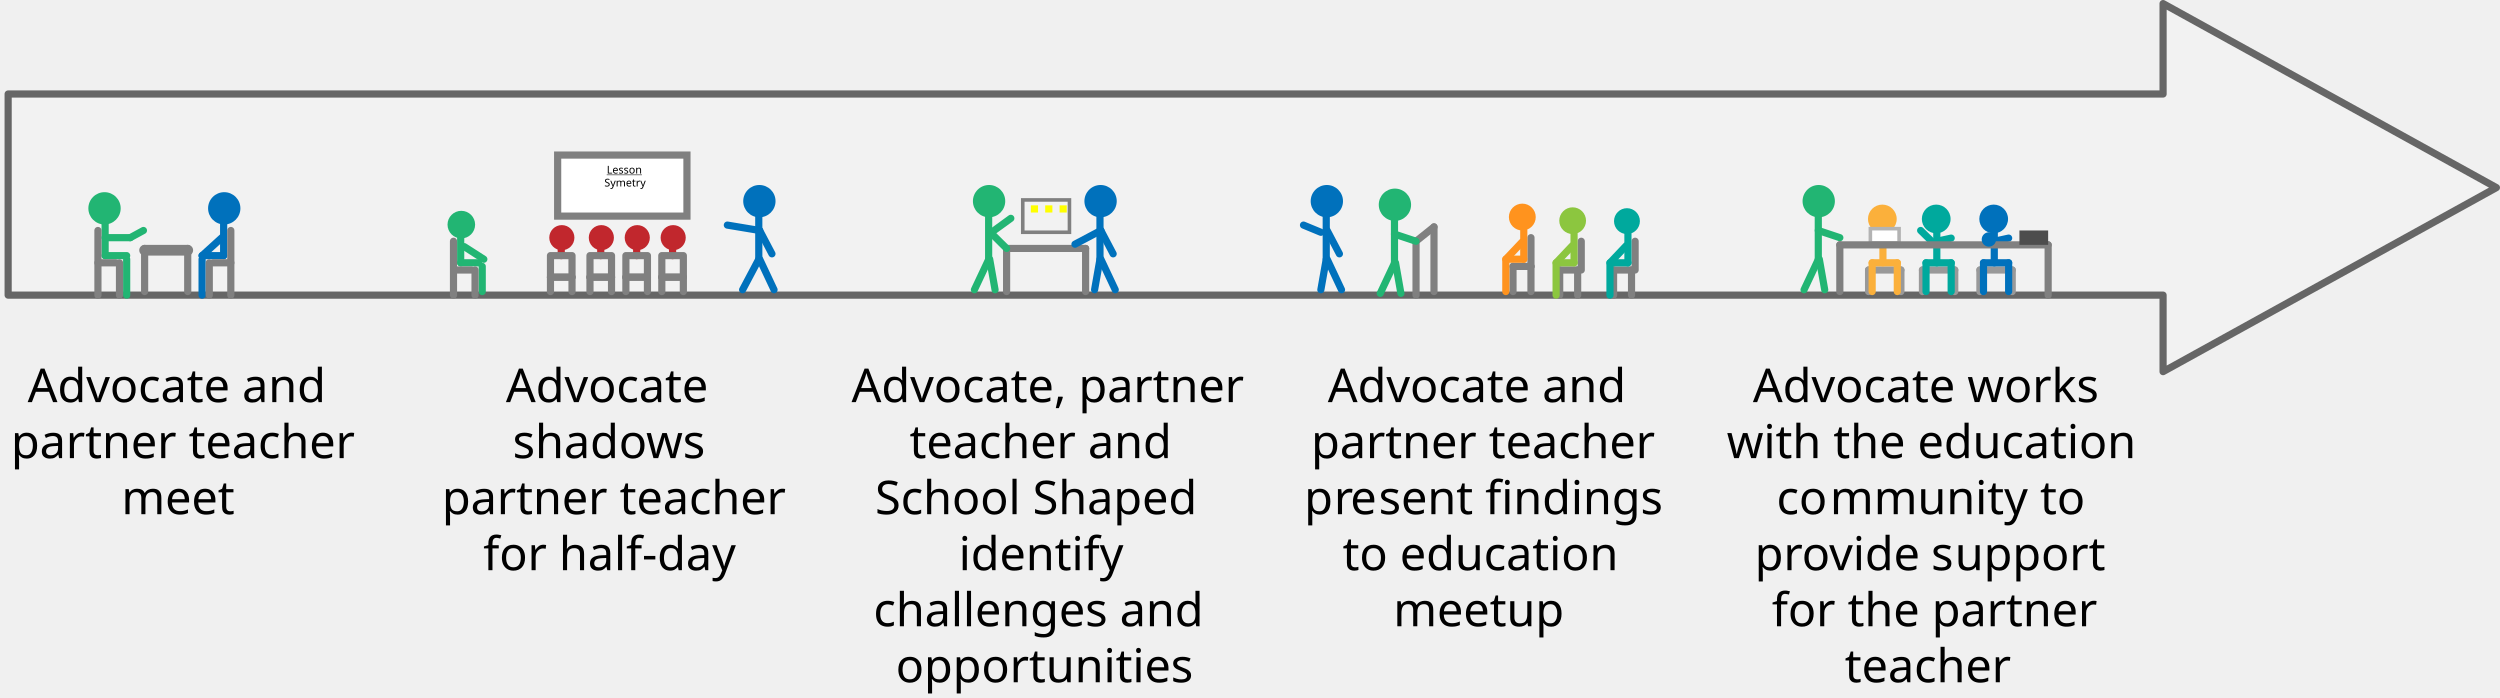
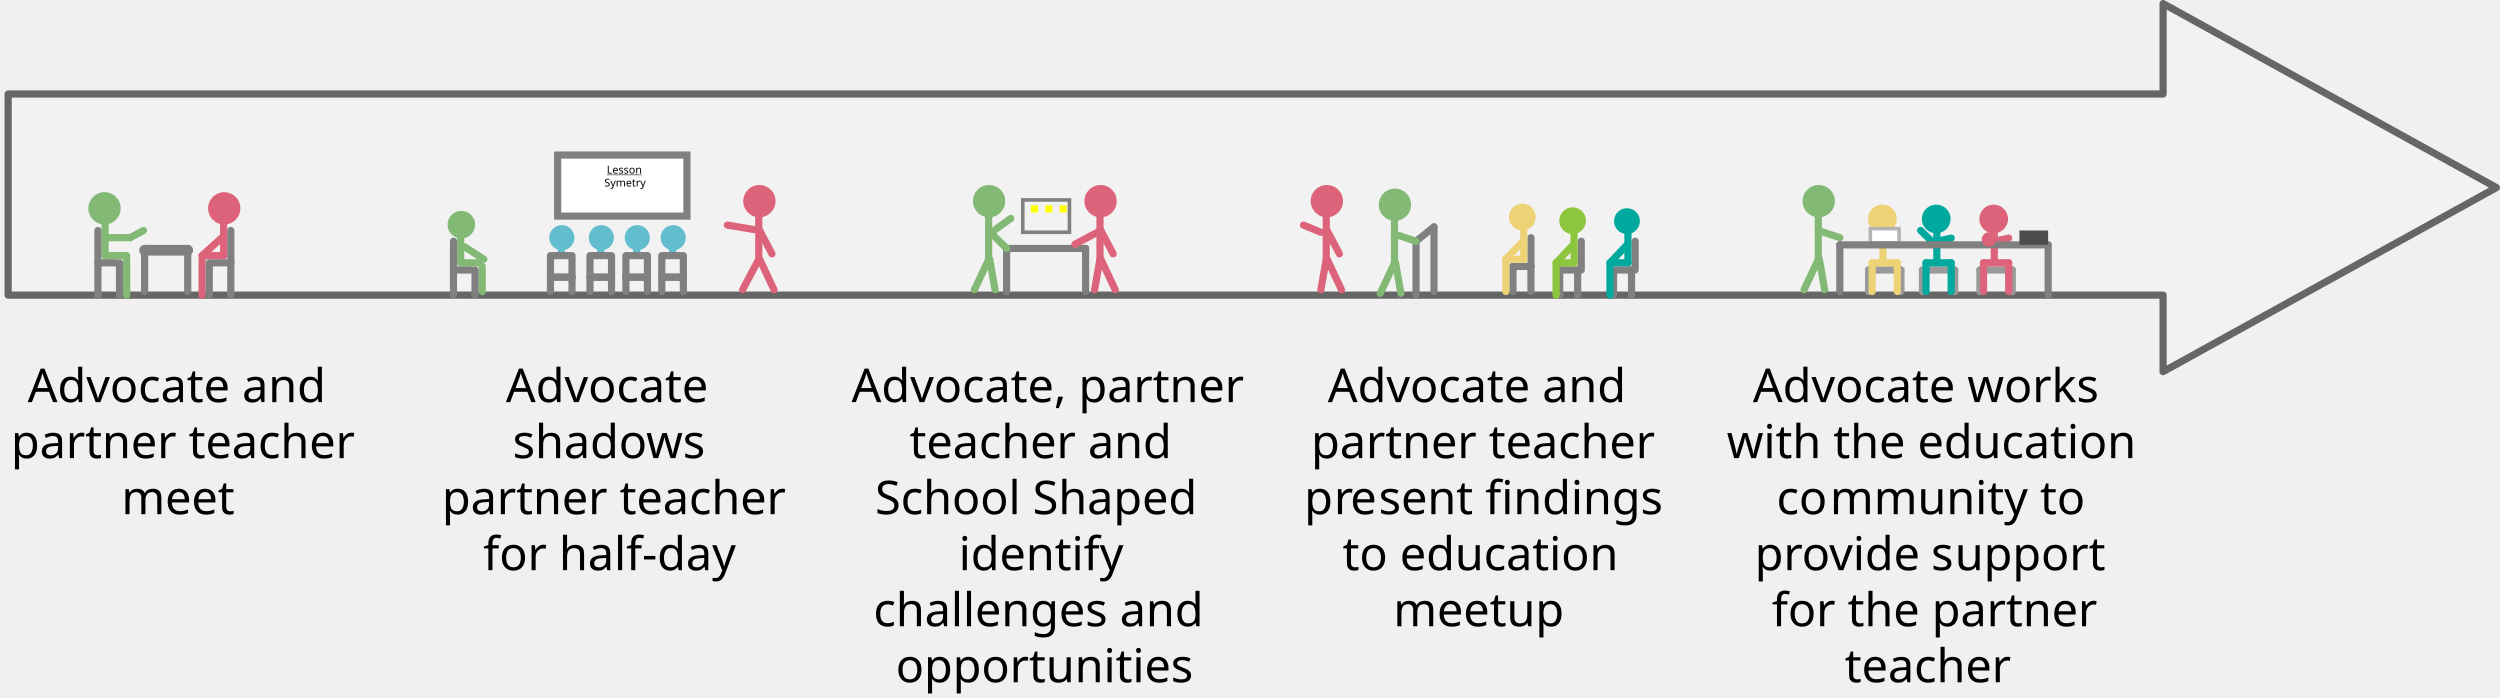
<svg xmlns="http://www.w3.org/2000/svg" version="1.1" x="0px" y="0px" width="696.078px" height="194.174px" viewBox="0 0 696.078 194.174" enable-background="new 0 0 696.078 194.174" xml:space="preserve">
  <g id="Steps">
    <rect y="102.475" fill="none" width="99.206" height="45.238" />
    <text transform="matrix(1 0 0 1 7.6982 111.9644)">
      <tspan x="0" y="0" font-family="'Raleway-Regular'" font-size="13">Advocate and </tspan>
      <tspan x="-4.641" y="15.6" font-family="'Raleway-Regular'" font-size="13">partner teacher </tspan>
      <tspan x="26.123" y="31.201" font-family="'Raleway-Regular'" font-size="13">meet</tspan>
    </text>
    <rect x="120" y="102.475" fill="none" width="99.206" height="64.843" />
    <text transform="matrix(1 0 0 1 140.8604 111.9644)">
      <tspan x="0" y="0" font-family="'Raleway-Regular'" font-size="13">Advocate </tspan>
      <tspan x="1.885" y="15.6" font-family="'Raleway-Regular'" font-size="13">shadows </tspan>
      <tspan x="-17.803" y="31.201" font-family="'Raleway-Regular'" font-size="13">partner teacher </tspan>
      <tspan x="-6.305" y="46.8" font-family="'Raleway-Regular'" font-size="13">for half-day</tspan>
    </text>
    <rect x="233.268" y="102.475" fill="none" width="112" height="91.699" />
    <text transform="matrix(1 0 0 1 233.7197 111.9644)">
      <tspan x="0" y="0" font-family="'Raleway-Regular'" font-size="13"> Advocate, partner </tspan>
      <tspan x="19.526" y="15.6" font-family="'Raleway-Regular'" font-size="13">teacher and </tspan>
      <tspan x="9.938" y="31.201" font-family="'Raleway-Regular'" font-size="13">School Shaped </tspan>
      <tspan x="33.221" y="46.8" font-family="'Raleway-Regular'" font-size="13">identify </tspan>
      <tspan x="9.477" y="62.4" font-family="'Raleway-Regular'" font-size="13">challenges and </tspan>
      <tspan x="15.691" y="78" font-family="'Raleway-Regular'" font-size="13">opportunities</tspan>
    </text>
    <rect x="362" y="102.475" fill="none" width="99.205" height="73.699" />
    <text transform="matrix(1 0 0 1 369.6978 111.9644)">
      <tspan x="0" y="0" font-family="'Raleway-Regular'" font-size="13">Advocate and </tspan>
      <tspan x="-4.641" y="15.6" font-family="'Raleway-Regular'" font-size="13">partner teacher </tspan>
      <tspan x="-6.564" y="31.201" font-family="'Raleway-Regular'" font-size="13">p</tspan>
      <tspan x="1.716" y="31.201" font-family="'Raleway-Regular'" font-size="13">r</tspan>
      <tspan x="6.279" y="31.201" font-family="'Raleway-Regular'" font-size="13">e</tspan>
      <tspan x="14.17" y="31.201" font-family="'Raleway-Regular'" font-size="13">sent findings </tspan>
      <tspan x="4.121" y="46.8" font-family="'Raleway-Regular'" font-size="13">to education </tspan>
      <tspan x="18.252" y="62.4" font-family="'Raleway-Regular'" font-size="13">meetup</tspan>
    </text>
    <rect x="480" y="102.475" fill="none" width="113.269" height="90.699" />
    <text transform="matrix(1 0 0 1 488.0601 111.9648)">
      <tspan x="0" y="0" font-family="'Raleway-Regular'" font-size="13">Advocate works </tspan>
      <tspan x="-7.273" y="15.6" font-family="'Raleway-Regular'" font-size="13">with the education </tspan>
      <tspan x="6.591" y="31.201" font-family="'Raleway-Regular'" font-size="13">co</tspan>
      <tspan x="21.462" y="31.201" font-family="'Raleway-Regular'" font-size="13">m</tspan>
      <tspan x="33.669" y="31.201" font-family="'Raleway-Regular'" font-size="13">munity to </tspan>
      <tspan x="0.514" y="46.801" font-family="'Raleway-Regular'" font-size="13">provide </tspan>
      <tspan x="49.627" y="46.801" font-family="'Raleway-Regular'" font-size="13">s</tspan>
      <tspan x="56.218" y="46.801" font-family="'Raleway-Regular'" font-size="13">upport</tspan>
      <tspan x="96.634" y="46.801" font-family="'Raleway-Regular'" font-size="13" letter-spacing="-1"> </tspan>
      <tspan x="5.284" y="62.4" font-family="'Raleway-Regular'" font-size="13">for the partner </tspan>
      <tspan x="25.583" y="78" font-family="'Raleway-Regular'" font-size="13">teacher</tspan>
    </text>
  </g>
  <g id="Arrow">
    <polygon fill="#F2F2F2" stroke="#666666" stroke-width="2" stroke-linecap="round" stroke-linejoin="round" stroke-miterlimit="10" points="   695.078,52.237 602.268,1 602.268,26.174 2.268,26.174 2.268,82.174 602.268,82.174 602.268,103.475  " />
  </g>
  <g id="img_1">
-     <path fill="#22B573" d="M29.102,62.507c-2.481,0-4.5-2.019-4.5-4.5s2.019-4.5,4.5-4.5s4.5,2.019,4.5,4.5   S31.583,62.507,29.102,62.507z" />
-     <circle fill="#22B573" cx="29.102" cy="58.007" r="3.5" />
-     <line fill="#0071BC" stroke="#22B573" stroke-width="2" stroke-linecap="round" stroke-miterlimit="10" x1="29.268" y1="61.174" x2="29.268" y2="71.174" />
-     <line fill="none" stroke="#22B573" stroke-width="2" stroke-linecap="round" stroke-miterlimit="10" x1="29.268" y1="71.174" x2="35.268" y2="71.174" />
-     <line fill="#0071BC" stroke="#22B573" stroke-width="2" stroke-linecap="round" stroke-miterlimit="10" x1="35.268" y1="72.174" x2="35.268" y2="82.174" />
+     <path fill="#82B974" d="M29.102,62.507c-2.481,0-4.5-2.019-4.5-4.5s2.019-4.5,4.5-4.5s4.5,2.019,4.5,4.5   S31.583,62.507,29.102,62.507z" />
+     <circle fill="#82B974" cx="29.102" cy="58.007" r="3.5" />
+     <line fill="#DD637A" stroke="#82B974" stroke-width="2" stroke-linecap="round" stroke-miterlimit="10" x1="29.268" y1="61.174" x2="29.268" y2="71.174" />
+     <line fill="none" stroke="#82B974" stroke-width="2" stroke-linecap="round" stroke-miterlimit="10" x1="29.268" y1="71.174" x2="35.268" y2="71.174" />
+     <line fill="#DD637A" stroke="#82B974" stroke-width="2" stroke-linecap="round" stroke-miterlimit="10" x1="35.268" y1="72.174" x2="35.268" y2="82.174" />
    <line fill="none" stroke="#808080" stroke-width="2" stroke-linecap="round" stroke-miterlimit="10" x1="27.268" y1="64.174" x2="27.268" y2="82.174" />
    <line fill="none" stroke="#808080" stroke-width="2" stroke-linecap="round" stroke-miterlimit="10" x1="27.268" y1="73.174" x2="32.268" y2="73.174" />
    <line fill="none" stroke="#808080" stroke-width="2" stroke-linecap="round" stroke-miterlimit="10" x1="33.268" y1="73.174" x2="33.268" y2="82.174" />
-     <line fill="#0071BC" stroke="#22B573" stroke-width="2" stroke-linecap="round" stroke-miterlimit="10" x1="29.268" y1="66.174" x2="36.268" y2="66.174" />
-     <line fill="#0071BC" stroke="#22B573" stroke-width="2" stroke-linecap="round" stroke-miterlimit="10" x1="36.268" y1="66.174" x2="39.935" y2="64.174" />
+     <line fill="#DD637A" stroke="#82B974" stroke-width="2" stroke-linecap="round" stroke-miterlimit="10" x1="29.268" y1="66.174" x2="36.268" y2="66.174" />
+     <line fill="#DD637A" stroke="#82B974" stroke-width="2" stroke-linecap="round" stroke-miterlimit="10" x1="36.268" y1="66.174" x2="39.935" y2="64.174" />
    <line fill="none" stroke="#808080" stroke-width="2" stroke-linecap="round" stroke-miterlimit="10" x1="40.268" y1="81.174" x2="40.268" y2="69.174" />
    <line fill="none" stroke="#808080" stroke-width="3" stroke-linecap="round" stroke-miterlimit="10" x1="40.268" y1="69.674" x2="52.268" y2="69.674" />
    <line fill="none" stroke="#808080" stroke-width="2" stroke-linecap="round" stroke-miterlimit="10" x1="52.268" y1="69.174" x2="52.268" y2="81.174" />
-     <path fill="#0071BC" d="M62.435,62.507c-2.481,0-4.5-2.019-4.5-4.5s2.019-4.5,4.5-4.5s4.5,2.019,4.5,4.5   S64.916,62.507,62.435,62.507z" />
-     <circle fill="#0071BC" cx="62.435" cy="58.007" r="3.5" />
-     <line fill="#0071BC" stroke="#0071BC" stroke-width="2" stroke-linecap="round" stroke-miterlimit="10" x1="62.268" y1="61.174" x2="62.268" y2="71.174" />
-     <line fill="none" stroke="#0071BC" stroke-width="2" stroke-linecap="round" stroke-miterlimit="10" x1="62.268" y1="71.174" x2="56.268" y2="71.174" />
-     <line fill="#0071BC" stroke="#0071BC" stroke-width="2" stroke-linecap="round" stroke-miterlimit="10" x1="56.268" y1="72.174" x2="56.268" y2="82.174" />
+     <path fill="#DD637A" d="M62.435,62.507c-2.481,0-4.5-2.019-4.5-4.5s2.019-4.5,4.5-4.5s4.5,2.019,4.5,4.5   S64.916,62.507,62.435,62.507z" />
+     <circle fill="#DD637A" cx="62.435" cy="58.007" r="3.5" />
+     <line fill="#DD637A" stroke="#DD637A" stroke-width="2" stroke-linecap="round" stroke-miterlimit="10" x1="62.268" y1="61.174" x2="62.268" y2="71.174" />
+     <line fill="none" stroke="#DD637A" stroke-width="2" stroke-linecap="round" stroke-miterlimit="10" x1="62.268" y1="71.174" x2="56.268" y2="71.174" />
+     <line fill="#DD637A" stroke="#DD637A" stroke-width="2" stroke-linecap="round" stroke-miterlimit="10" x1="56.268" y1="72.174" x2="56.268" y2="82.174" />
    <line fill="none" stroke="#808080" stroke-width="2" stroke-linecap="round" stroke-miterlimit="10" x1="64.268" y1="64.174" x2="64.268" y2="82.174" />
    <line fill="none" stroke="#808080" stroke-width="2" stroke-linecap="round" stroke-miterlimit="10" x1="64.268" y1="73.174" x2="59.268" y2="73.174" />
    <line fill="none" stroke="#808080" stroke-width="2" stroke-linecap="round" stroke-miterlimit="10" x1="58.268" y1="73.174" x2="58.268" y2="82.174" />
-     <line fill="none" stroke="#0071BC" stroke-width="2" stroke-linecap="round" stroke-miterlimit="10" x1="61.768" y1="66.174" x2="56.268" y2="71.174" />
+     <line fill="none" stroke="#DD637A" stroke-width="2" stroke-linecap="round" stroke-miterlimit="10" x1="61.768" y1="66.174" x2="56.268" y2="71.174" />
  </g>
  <g id="img_2">
-     <path fill="#22B573" d="M128.446,66.385c-2.119,0-3.843-1.724-3.843-3.843s1.724-3.843,3.843-3.843s3.843,1.724,3.843,3.843   S130.565,66.385,128.446,66.385z" />
-     <circle fill="#22B573" cx="128.446" cy="62.542" r="2.843" />
-     <line fill="#0071BC" stroke="#22B573" stroke-width="2" stroke-linecap="round" stroke-miterlimit="10" x1="128.268" y1="65.174" x2="128.268" y2="73.174" />
-     <line fill="none" stroke="#22B573" stroke-width="2" stroke-linecap="round" stroke-miterlimit="10" x1="128.268" y1="73.174" x2="133.268" y2="73.174" />
-     <line fill="#0071BC" stroke="#22B573" stroke-width="2" stroke-linecap="round" stroke-miterlimit="10" x1="134.268" y1="74.174" x2="134.268" y2="81.174" />
+     <path fill="#82B974" d="M128.446,66.385c-2.119,0-3.843-1.724-3.843-3.843s1.724-3.843,3.843-3.843s3.843,1.724,3.843,3.843   S130.565,66.385,128.446,66.385z" />
+     <circle fill="#82B974" cx="128.446" cy="62.542" r="2.843" />
+     <line fill="#DD637A" stroke="#82B974" stroke-width="2" stroke-linecap="round" stroke-miterlimit="10" x1="128.268" y1="65.174" x2="128.268" y2="73.174" />
+     <line fill="none" stroke="#82B974" stroke-width="2" stroke-linecap="round" stroke-miterlimit="10" x1="128.268" y1="73.174" x2="133.268" y2="73.174" />
+     <line fill="#DD637A" stroke="#82B974" stroke-width="2" stroke-linecap="round" stroke-miterlimit="10" x1="134.268" y1="74.174" x2="134.268" y2="81.174" />
    <line fill="none" stroke="#808080" stroke-width="2" stroke-linecap="round" stroke-miterlimit="10" x1="126.268" y1="67.174" x2="126.268" y2="82.174" />
    <line fill="none" stroke="#808080" stroke-width="2" stroke-linecap="round" stroke-miterlimit="10" x1="127.268" y1="75.174" x2="131.268" y2="75.174" />
    <line fill="none" stroke="#808080" stroke-width="2" stroke-linecap="round" stroke-miterlimit="10" x1="132.268" y1="75.174" x2="132.268" y2="82.174" />
-     <line fill="none" stroke="#C1272D" stroke-width="2" stroke-linecap="round" stroke-miterlimit="10" x1="156.268" y1="69.174" x2="156.268" y2="71.174" />
-     <line fill="none" stroke="#0071BC" stroke-width="2" stroke-linecap="round" stroke-miterlimit="10" x1="211.518" y1="64.174" x2="214.935" y2="70.674" />
-     <line fill="none" stroke="#0071BC" stroke-width="2" stroke-linecap="round" stroke-miterlimit="10" x1="211.518" y1="64.174" x2="202.518" y2="62.674" />
-     <path fill="#0071BC" d="M211.435,60.507c-2.481,0-4.5-2.019-4.5-4.5s2.019-4.5,4.5-4.5s4.5,2.019,4.5,4.5   S213.916,60.507,211.435,60.507z" />
-     <circle fill="#0071BC" cx="211.435" cy="56.007" r="3.5" />
-     <line fill="none" stroke="#0071BC" stroke-width="2" stroke-linecap="round" stroke-miterlimit="10" x1="211.268" y1="60.174" x2="211.268" y2="72.174" />
-     <line fill="none" stroke="#0071BC" stroke-width="2" stroke-linecap="round" stroke-miterlimit="10" x1="211.268" y1="72.174" x2="206.768" y2="80.674" />
-     <line fill="none" stroke="#0071BC" stroke-width="2" stroke-linecap="round" stroke-miterlimit="10" x1="211.518" y1="72.174" x2="215.518" y2="80.674" />
+     <line fill="none" stroke="#62BECE" stroke-width="2" stroke-linecap="round" stroke-miterlimit="10" x1="156.268" y1="69.174" x2="156.268" y2="71.174" />
+     <line fill="none" stroke="#DD637A" stroke-width="2" stroke-linecap="round" stroke-miterlimit="10" x1="211.518" y1="64.174" x2="214.935" y2="70.674" />
+     <line fill="none" stroke="#DD637A" stroke-width="2" stroke-linecap="round" stroke-miterlimit="10" x1="211.518" y1="64.174" x2="202.518" y2="62.674" />
+     <path fill="#DD637A" d="M211.435,60.507c-2.481,0-4.5-2.019-4.5-4.5s2.019-4.5,4.5-4.5s4.5,2.019,4.5,4.5   S213.916,60.507,211.435,60.507z" />
+     <circle fill="#DD637A" cx="211.435" cy="56.007" r="3.5" />
+     <line fill="none" stroke="#DD637A" stroke-width="2" stroke-linecap="round" stroke-miterlimit="10" x1="211.268" y1="60.174" x2="211.268" y2="72.174" />
+     <line fill="none" stroke="#DD637A" stroke-width="2" stroke-linecap="round" stroke-miterlimit="10" x1="211.268" y1="72.174" x2="206.768" y2="80.674" />
+     <line fill="none" stroke="#DD637A" stroke-width="2" stroke-linecap="round" stroke-miterlimit="10" x1="211.518" y1="72.174" x2="215.518" y2="80.674" />
    <rect x="155.268" y="43.174" fill="#FFFFFF" stroke="#808080" stroke-width="2" stroke-miterlimit="10" width="36" height="17" />
    <line fill="none" stroke="#808080" stroke-width="2" stroke-linecap="round" stroke-miterlimit="10" x1="153.268" y1="77.174" x2="153.268" y2="81.174" />
    <line fill="none" stroke="#808080" stroke-width="2" stroke-linecap="round" stroke-miterlimit="10" x1="159.268" y1="77.174" x2="159.268" y2="81.174" />
    <rect x="159.268" y="46.174" fill="none" width="29" height="18" />
    <text transform="matrix(1 0 0 1 168.9312 48.3218)">
      <tspan x="0" y="0" font-family="'ArialMT'" font-size="3" text-decoration=" underline">Lesson</tspan>
      <tspan x="-0.664" y="3.6" font-family="'ArialMT'" font-size="3">Symetry</tspan>
    </text>
-     <path fill="#C1272D" d="M156.434,69.674c-1.93,0-3.5-1.57-3.5-3.5s1.57-3.5,3.5-3.5s3.5,1.57,3.5,3.5   S158.364,69.674,156.434,69.674z" />
-     <circle fill="#C1272D" cx="156.434" cy="66.174" r="2.5" />
+     <path fill="#62BECE" d="M156.434,69.674c-1.93,0-3.5-1.57-3.5-3.5s1.57-3.5,3.5-3.5s3.5,1.57,3.5,3.5   S158.364,69.674,156.434,69.674z" />
+     <circle fill="#62BECE" cx="156.434" cy="66.174" r="2.5" />
    <line fill="none" stroke="#808080" stroke-width="2" stroke-linecap="round" stroke-miterlimit="10" x1="153.268" y1="77.174" x2="159.268" y2="77.174" />
    <rect x="153.268" y="71.174" fill="none" stroke="#808080" stroke-width="2" stroke-linecap="round" stroke-linejoin="round" stroke-miterlimit="10" width="6" height="6" />
-     <line fill="none" stroke="#C1272D" stroke-width="2" stroke-linecap="round" stroke-miterlimit="10" x1="167.268" y1="69.174" x2="167.268" y2="71.174" />
+     <line fill="none" stroke="#62BECE" stroke-width="2" stroke-linecap="round" stroke-miterlimit="10" x1="167.268" y1="69.174" x2="167.268" y2="71.174" />
    <line fill="none" stroke="#808080" stroke-width="2" stroke-linecap="round" stroke-miterlimit="10" x1="164.268" y1="77.174" x2="164.268" y2="81.174" />
    <line fill="none" stroke="#808080" stroke-width="2" stroke-linecap="round" stroke-miterlimit="10" x1="170.268" y1="77.174" x2="170.268" y2="81.174" />
-     <path fill="#C1272D" d="M167.434,69.674c-1.93,0-3.5-1.57-3.5-3.5s1.57-3.5,3.5-3.5s3.5,1.57,3.5,3.5   S169.364,69.674,167.434,69.674z" />
-     <circle fill="#C1272D" cx="167.434" cy="66.174" r="2.5" />
+     <path fill="#62BECE" d="M167.434,69.674c-1.93,0-3.5-1.57-3.5-3.5s1.57-3.5,3.5-3.5s3.5,1.57,3.5,3.5   S169.364,69.674,167.434,69.674z" />
+     <circle fill="#62BECE" cx="167.434" cy="66.174" r="2.5" />
    <line fill="none" stroke="#808080" stroke-width="2" stroke-linecap="round" stroke-miterlimit="10" x1="164.268" y1="77.174" x2="170.268" y2="77.174" />
    <rect x="164.268" y="71.174" fill="none" stroke="#808080" stroke-width="2" stroke-linecap="round" stroke-linejoin="round" stroke-miterlimit="10" width="6" height="6" />
-     <line fill="none" stroke="#C1272D" stroke-width="2" stroke-linecap="round" stroke-miterlimit="10" x1="177.268" y1="69.174" x2="177.268" y2="71.174" />
+     <line fill="none" stroke="#62BECE" stroke-width="2" stroke-linecap="round" stroke-miterlimit="10" x1="177.268" y1="69.174" x2="177.268" y2="71.174" />
    <line fill="none" stroke="#808080" stroke-width="2" stroke-linecap="round" stroke-miterlimit="10" x1="174.268" y1="77.174" x2="174.268" y2="81.174" />
    <line fill="none" stroke="#808080" stroke-width="2" stroke-linecap="round" stroke-miterlimit="10" x1="180.268" y1="77.174" x2="180.268" y2="81.174" />
-     <path fill="#C1272D" d="M177.434,69.674c-1.93,0-3.5-1.57-3.5-3.5s1.57-3.5,3.5-3.5s3.5,1.57,3.5,3.5   S179.364,69.674,177.434,69.674z" />
-     <circle fill="#C1272D" cx="177.434" cy="66.174" r="2.5" />
+     <path fill="#62BECE" d="M177.434,69.674c-1.93,0-3.5-1.57-3.5-3.5s1.57-3.5,3.5-3.5s3.5,1.57,3.5,3.5   S179.364,69.674,177.434,69.674z" />
+     <circle fill="#62BECE" cx="177.434" cy="66.174" r="2.5" />
    <line fill="none" stroke="#808080" stroke-width="2" stroke-linecap="round" stroke-miterlimit="10" x1="174.268" y1="77.174" x2="180.268" y2="77.174" />
    <rect x="174.268" y="71.174" fill="none" stroke="#808080" stroke-width="2" stroke-linecap="round" stroke-linejoin="round" stroke-miterlimit="10" width="6" height="6" />
-     <line fill="none" stroke="#C1272D" stroke-width="2" stroke-linecap="round" stroke-miterlimit="10" x1="187.268" y1="69.174" x2="187.268" y2="71.174" />
+     <line fill="none" stroke="#62BECE" stroke-width="2" stroke-linecap="round" stroke-miterlimit="10" x1="187.268" y1="69.174" x2="187.268" y2="71.174" />
    <line fill="none" stroke="#808080" stroke-width="2" stroke-linecap="round" stroke-miterlimit="10" x1="184.268" y1="77.174" x2="184.268" y2="81.174" />
    <line fill="none" stroke="#808080" stroke-width="2" stroke-linecap="round" stroke-miterlimit="10" x1="190.268" y1="77.174" x2="190.268" y2="81.174" />
-     <path fill="#C1272D" d="M187.434,69.674c-1.93,0-3.5-1.57-3.5-3.5s1.57-3.5,3.5-3.5s3.5,1.57,3.5,3.5   S189.364,69.674,187.434,69.674z" />
-     <circle fill="#C1272D" cx="187.434" cy="66.174" r="2.5" />
+     <path fill="#62BECE" d="M187.434,69.674c-1.93,0-3.5-1.57-3.5-3.5s1.57-3.5,3.5-3.5s3.5,1.57,3.5,3.5   S189.364,69.674,187.434,69.674z" />
+     <circle fill="#62BECE" cx="187.434" cy="66.174" r="2.5" />
    <line fill="none" stroke="#808080" stroke-width="2" stroke-linecap="round" stroke-miterlimit="10" x1="184.268" y1="77.174" x2="190.268" y2="77.174" />
    <rect x="184.268" y="71.174" fill="none" stroke="#808080" stroke-width="2" stroke-linecap="round" stroke-linejoin="round" stroke-miterlimit="10" width="6" height="6" />
-     <line fill="none" stroke="#22B573" stroke-width="2" stroke-linecap="round" stroke-miterlimit="10" x1="129.268" y1="68.674" x2="134.712" y2="72.174" />
+     <line fill="none" stroke="#82B974" stroke-width="2" stroke-linecap="round" stroke-miterlimit="10" x1="129.268" y1="68.674" x2="134.712" y2="72.174" />
  </g>
  <g id="img_3">
    <line fill="none" stroke="#808080" stroke-width="2" stroke-linecap="round" stroke-miterlimit="10" x1="302.268" y1="81.174" x2="302.268" y2="69.174" />
-     <line fill="none" stroke="#0071BC" stroke-width="2" stroke-linecap="round" stroke-miterlimit="10" x1="306.518" y1="64.174" x2="309.935" y2="70.674" />
-     <path fill="#0071BC" d="M306.435,60.507c-2.481,0-4.5-2.019-4.5-4.5s2.019-4.5,4.5-4.5s4.5,2.019,4.5,4.5   S308.916,60.507,306.435,60.507z" />
-     <circle fill="#0071BC" cx="306.435" cy="56.007" r="3.5" />
-     <line fill="none" stroke="#0071BC" stroke-width="2" stroke-linecap="round" stroke-miterlimit="10" x1="306.268" y1="60.174" x2="306.268" y2="72.174" />
-     <line fill="none" stroke="#0071BC" stroke-width="2" stroke-linecap="round" stroke-miterlimit="10" x1="306.518" y1="72.174" x2="310.518" y2="80.674" />
-     <line fill="none" stroke="#0071BC" stroke-width="2" stroke-linecap="round" stroke-miterlimit="10" x1="306.268" y1="72.174" x2="304.768" y2="80.674" />
+     <line fill="none" stroke="#DD637A" stroke-width="2" stroke-linecap="round" stroke-miterlimit="10" x1="306.518" y1="64.174" x2="309.935" y2="70.674" />
+     <path fill="#DD637A" d="M306.435,60.507c-2.481,0-4.5-2.019-4.5-4.5s2.019-4.5,4.5-4.5s4.5,2.019,4.5,4.5   S308.916,60.507,306.435,60.507z" />
+     <circle fill="#DD637A" cx="306.435" cy="56.007" r="3.5" />
+     <line fill="none" stroke="#DD637A" stroke-width="2" stroke-linecap="round" stroke-miterlimit="10" x1="306.268" y1="60.174" x2="306.268" y2="72.174" />
+     <line fill="none" stroke="#DD637A" stroke-width="2" stroke-linecap="round" stroke-miterlimit="10" x1="306.518" y1="72.174" x2="310.518" y2="80.674" />
+     <line fill="none" stroke="#DD637A" stroke-width="2" stroke-linecap="round" stroke-miterlimit="10" x1="306.268" y1="72.174" x2="304.768" y2="80.674" />
    <line fill="none" stroke="#808080" stroke-width="2" stroke-linecap="round" stroke-miterlimit="10" x1="280.268" y1="81.174" x2="280.268" y2="69.174" />
    <line fill="none" stroke="#808080" stroke-width="2" stroke-linecap="round" stroke-miterlimit="10" x1="280.268" y1="69.174" x2="302.268" y2="69.174" />
-     <line fill="none" stroke="#0071BC" stroke-width="2" stroke-linecap="round" stroke-miterlimit="10" x1="306.518" y1="64.174" x2="299.305" y2="67.993" />
-     <path fill="#22B573" d="M275.389,60.507c-2.481,0-4.5-2.019-4.5-4.5s2.019-4.5,4.5-4.5s4.5,2.019,4.5,4.5   S277.87,60.507,275.389,60.507z" />
-     <circle fill="#22B573" cx="275.389" cy="56.007" r="3.5" />
-     <line fill="none" stroke="#22B573" stroke-width="2" stroke-linecap="round" stroke-miterlimit="10" x1="275.268" y1="60.174" x2="275.268" y2="72.174" />
-     <line fill="none" stroke="#22B573" stroke-width="2" stroke-linecap="round" stroke-miterlimit="10" x1="275.305" y1="72.174" x2="271.305" y2="80.674" />
-     <line fill="none" stroke="#22B573" stroke-width="2" stroke-linecap="round" stroke-miterlimit="10" x1="275.555" y1="72.174" x2="277.055" y2="80.674" />
-     <line fill="none" stroke="#22B573" stroke-width="2" stroke-linecap="round" stroke-miterlimit="10" x1="275.886" y1="64.827" x2="281.442" y2="60.793" />
-     <line fill="none" stroke="#22B573" stroke-width="2" stroke-linecap="round" stroke-miterlimit="10" x1="275.886" y1="64.827" x2="280.268" y2="69.174" />
+     <line fill="none" stroke="#DD637A" stroke-width="2" stroke-linecap="round" stroke-miterlimit="10" x1="306.518" y1="64.174" x2="299.305" y2="67.993" />
+     <path fill="#82B974" d="M275.389,60.507c-2.481,0-4.5-2.019-4.5-4.5s2.019-4.5,4.5-4.5s4.5,2.019,4.5,4.5   S277.87,60.507,275.389,60.507z" />
+     <circle fill="#82B974" cx="275.389" cy="56.007" r="3.5" />
+     <line fill="none" stroke="#82B974" stroke-width="2" stroke-linecap="round" stroke-miterlimit="10" x1="275.268" y1="60.174" x2="275.268" y2="72.174" />
+     <line fill="none" stroke="#82B974" stroke-width="2" stroke-linecap="round" stroke-miterlimit="10" x1="275.305" y1="72.174" x2="271.305" y2="80.674" />
+     <line fill="none" stroke="#82B974" stroke-width="2" stroke-linecap="round" stroke-miterlimit="10" x1="275.555" y1="72.174" x2="277.055" y2="80.674" />
+     <line fill="none" stroke="#82B974" stroke-width="2" stroke-linecap="round" stroke-miterlimit="10" x1="275.886" y1="64.827" x2="281.442" y2="60.793" />
+     <line fill="none" stroke="#82B974" stroke-width="2" stroke-linecap="round" stroke-miterlimit="10" x1="275.886" y1="64.827" x2="280.268" y2="69.174" />
    <rect x="284.768" y="55.674" fill="none" stroke="#808080" stroke-linecap="round" stroke-miterlimit="10" width="13" height="9" />
    <rect x="287.018" y="57.174" fill="#FFFF00" width="2" height="2" />
    <rect x="291.018" y="57.174" fill="#FFFF00" width="2" height="2" />
    <rect x="295.018" y="57.174" fill="#FFFF00" width="2" height="2" />
  </g>
  <g id="img4">
    <line fill="none" stroke="#808080" stroke-width="2" stroke-linecap="round" stroke-miterlimit="10" x1="394.268" y1="82.174" x2="394.268" y2="67.174" />
    <line fill="none" stroke="#808080" stroke-width="2" stroke-linecap="round" stroke-miterlimit="10" x1="399.268" y1="63.174" x2="399.268" y2="81.174" />
    <line fill="none" stroke="#808080" stroke-width="2" stroke-linecap="round" stroke-miterlimit="10" x1="394.268" y1="67.174" x2="399.268" y2="63.174" />
-     <path fill="#22B573" d="M388.389,61.507c-2.481,0-4.5-2.019-4.5-4.5s2.019-4.5,4.5-4.5s4.5,2.019,4.5,4.5   S390.871,61.507,388.389,61.507z" />
-     <circle fill="#22B573" cx="388.389" cy="57.007" r="3.5" />
-     <line fill="none" stroke="#22B573" stroke-width="2" stroke-linecap="round" stroke-miterlimit="10" x1="388.268" y1="61.174" x2="388.268" y2="73.174" />
-     <line fill="none" stroke="#22B573" stroke-width="2" stroke-linecap="round" stroke-miterlimit="10" x1="388.305" y1="73.174" x2="384.305" y2="81.674" />
-     <line fill="none" stroke="#22B573" stroke-width="2" stroke-linecap="round" stroke-miterlimit="10" x1="388.555" y1="73.174" x2="390.055" y2="81.674" />
-     <line fill="none" stroke="#22B573" stroke-width="2" stroke-linecap="round" stroke-miterlimit="10" x1="388.268" y1="65.174" x2="394.268" y2="67.174" />
-     <line fill="none" stroke="#0071BC" stroke-width="2" stroke-linecap="round" stroke-miterlimit="10" x1="369.518" y1="64.174" x2="372.934" y2="70.674" />
-     <path fill="#0071BC" d="M369.434,60.507c-2.481,0-4.5-2.019-4.5-4.5s2.019-4.5,4.5-4.5s4.5,2.019,4.5,4.5   S371.916,60.507,369.434,60.507z" />
-     <circle fill="#0071BC" cx="369.434" cy="56.007" r="3.5" />
-     <line fill="none" stroke="#0071BC" stroke-width="2" stroke-linecap="round" stroke-miterlimit="10" x1="369.268" y1="60.174" x2="369.268" y2="72.174" />
-     <line fill="none" stroke="#0071BC" stroke-width="2" stroke-linecap="round" stroke-miterlimit="10" x1="369.518" y1="72.174" x2="373.518" y2="80.674" />
-     <line fill="none" stroke="#0071BC" stroke-width="2" stroke-linecap="round" stroke-miterlimit="10" x1="369.268" y1="72.174" x2="367.768" y2="80.674" />
-     <line fill="none" stroke="#0071BC" stroke-width="2" stroke-linecap="round" stroke-miterlimit="10" x1="367.768" y1="64.674" x2="362.935" y2="62.674" />
+     <path fill="#82B974" d="M388.389,61.507c-2.481,0-4.5-2.019-4.5-4.5s2.019-4.5,4.5-4.5s4.5,2.019,4.5,4.5   S390.871,61.507,388.389,61.507z" />
+     <circle fill="#82B974" cx="388.389" cy="57.007" r="3.5" />
+     <line fill="none" stroke="#82B974" stroke-width="2" stroke-linecap="round" stroke-miterlimit="10" x1="388.268" y1="61.174" x2="388.268" y2="73.174" />
+     <line fill="none" stroke="#82B974" stroke-width="2" stroke-linecap="round" stroke-miterlimit="10" x1="388.305" y1="73.174" x2="384.305" y2="81.674" />
+     <line fill="none" stroke="#82B974" stroke-width="2" stroke-linecap="round" stroke-miterlimit="10" x1="388.555" y1="73.174" x2="390.055" y2="81.674" />
+     <line fill="none" stroke="#82B974" stroke-width="2" stroke-linecap="round" stroke-miterlimit="10" x1="388.268" y1="65.174" x2="394.268" y2="67.174" />
+     <line fill="none" stroke="#DD637A" stroke-width="2" stroke-linecap="round" stroke-miterlimit="10" x1="369.518" y1="64.174" x2="372.934" y2="70.674" />
+     <path fill="#DD637A" d="M369.434,60.507c-2.481,0-4.5-2.019-4.5-4.5s2.019-4.5,4.5-4.5s4.5,2.019,4.5,4.5   S371.916,60.507,369.434,60.507z" />
+     <circle fill="#DD637A" cx="369.434" cy="56.007" r="3.5" />
+     <line fill="none" stroke="#DD637A" stroke-width="2" stroke-linecap="round" stroke-miterlimit="10" x1="369.268" y1="60.174" x2="369.268" y2="72.174" />
+     <line fill="none" stroke="#DD637A" stroke-width="2" stroke-linecap="round" stroke-miterlimit="10" x1="369.518" y1="72.174" x2="373.518" y2="80.674" />
+     <line fill="none" stroke="#DD637A" stroke-width="2" stroke-linecap="round" stroke-miterlimit="10" x1="369.268" y1="72.174" x2="367.768" y2="80.674" />
+     <line fill="none" stroke="#DD637A" stroke-width="2" stroke-linecap="round" stroke-miterlimit="10" x1="367.768" y1="64.674" x2="362.935" y2="62.674" />
    <line fill="none" stroke="#808080" stroke-width="2" stroke-linecap="round" stroke-miterlimit="10" x1="421.268" y1="81.174" x2="421.268" y2="74.174" />
    <line fill="none" stroke="#808080" stroke-width="2" stroke-linecap="round" stroke-miterlimit="10" x1="421.268" y1="74.174" x2="426.268" y2="74.174" />
    <line fill="none" stroke="#808080" stroke-width="2" stroke-linecap="round" stroke-miterlimit="10" x1="426.268" y1="74.174" x2="426.268" y2="81.174" />
    <line fill="none" stroke="#808080" stroke-width="2" stroke-linecap="round" stroke-miterlimit="10" x1="426.268" y1="74.174" x2="426.268" y2="66.174" />
-     <line fill="none" stroke="#FF931E" stroke-width="2" stroke-linecap="round" stroke-miterlimit="10" x1="424.268" y1="64.174" x2="424.268" y2="72.174" />
-     <line fill="none" stroke="#FF931E" stroke-width="2" stroke-linecap="round" stroke-miterlimit="10" x1="424.268" y1="72.174" x2="420.268" y2="72.174" />
-     <line fill="none" stroke="#FF931E" stroke-width="2" stroke-linecap="round" stroke-miterlimit="10" x1="419.268" y1="72.174" x2="419.268" y2="81.174" />
-     <path fill="#FF931E" d="M423.859,64.174c-2.062,0-3.739-1.677-3.739-3.739s1.678-3.739,3.739-3.739s3.739,1.677,3.739,3.739   S425.92,64.174,423.859,64.174z" />
-     <circle fill="#FF931E" cx="423.859" cy="60.435" r="2.739" />
-     <line fill="none" stroke="#FF931E" stroke-width="2" stroke-linecap="round" stroke-miterlimit="10" x1="423.768" y1="67.424" x2="419.268" y2="72.174" />
+     <line fill="none" stroke="#EDD376" stroke-width="2" stroke-linecap="round" stroke-miterlimit="10" x1="424.268" y1="64.174" x2="424.268" y2="72.174" />
+     <line fill="none" stroke="#EDD376" stroke-width="2" stroke-linecap="round" stroke-miterlimit="10" x1="424.268" y1="72.174" x2="420.268" y2="72.174" />
+     <line fill="none" stroke="#EDD376" stroke-width="2" stroke-linecap="round" stroke-miterlimit="10" x1="419.268" y1="72.174" x2="419.268" y2="81.174" />
+     <path fill="#EDD376" d="M423.859,64.174c-2.062,0-3.739-1.677-3.739-3.739s1.678-3.739,3.739-3.739s3.739,1.677,3.739,3.739   S425.92,64.174,423.859,64.174z" />
+     <circle fill="#EDD376" cx="423.859" cy="60.435" r="2.739" />
+     <line fill="none" stroke="#EDD376" stroke-width="2" stroke-linecap="round" stroke-miterlimit="10" x1="423.768" y1="67.424" x2="419.268" y2="72.174" />
    <line fill="none" stroke="#808080" stroke-width="2" stroke-linecap="round" stroke-miterlimit="10" x1="434.268" y1="82.174" x2="434.268" y2="75.174" />
    <line fill="none" stroke="#808080" stroke-width="2" stroke-linecap="round" stroke-miterlimit="10" x1="434.268" y1="75.174" x2="439.268" y2="75.174" />
    <line fill="none" stroke="#808080" stroke-width="2" stroke-linecap="round" stroke-miterlimit="10" x1="439.268" y1="75.174" x2="439.268" y2="82.174" />
    <line fill="none" stroke="#808080" stroke-width="2" stroke-linecap="round" stroke-miterlimit="10" x1="440.268" y1="75.174" x2="440.268" y2="67.174" />
    <line fill="none" stroke="#8CC63F" stroke-width="2" stroke-linecap="round" stroke-miterlimit="10" x1="438.268" y1="65.174" x2="438.268" y2="73.174" />
    <line fill="none" stroke="#8CC63F" stroke-width="2" stroke-linecap="round" stroke-miterlimit="10" x1="438.268" y1="73.174" x2="434.268" y2="73.174" />
    <line fill="none" stroke="#8CC63F" stroke-width="2" stroke-linecap="round" stroke-miterlimit="10" x1="433.268" y1="73.174" x2="433.268" y2="82.174" />
    <path fill="#8CC63F" d="M437.873,65.174c-2.054,0-3.725-1.671-3.725-3.725s1.671-3.725,3.725-3.725   c2.055,0,3.726,1.671,3.726,3.725S439.927,65.174,437.873,65.174z" />
    <circle fill="#8CC63F" cx="437.873" cy="61.449" r="2.725" />
    <line fill="none" stroke="#8CC63F" stroke-width="2" stroke-linecap="round" stroke-miterlimit="10" x1="437.768" y1="68.424" x2="433.268" y2="73.174" />
    <line fill="none" stroke="#808080" stroke-width="2" stroke-linecap="round" stroke-miterlimit="10" x1="449.268" y1="82.174" x2="449.268" y2="75.174" />
    <line fill="none" stroke="#808080" stroke-width="2" stroke-linecap="round" stroke-miterlimit="10" x1="449.268" y1="75.174" x2="454.268" y2="75.174" />
    <line fill="none" stroke="#808080" stroke-width="2" stroke-linecap="round" stroke-miterlimit="10" x1="454.268" y1="75.174" x2="454.268" y2="82.174" />
    <line fill="none" stroke="#808080" stroke-width="2" stroke-linecap="round" stroke-miterlimit="10" x1="455.268" y1="75.174" x2="455.268" y2="67.174" />
    <line fill="none" stroke="#00A99D" stroke-width="2" stroke-linecap="round" stroke-miterlimit="10" x1="453.268" y1="65.174" x2="453.268" y2="73.174" />
    <line fill="none" stroke="#00A99D" stroke-width="2" stroke-linecap="round" stroke-miterlimit="10" x1="453.268" y1="73.174" x2="449.268" y2="73.174" />
    <line fill="none" stroke="#00A99D" stroke-width="2" stroke-linecap="round" stroke-miterlimit="10" x1="448.268" y1="73.174" x2="448.268" y2="82.174" />
    <path fill="#00A99D" d="M452.994,65.174c-1.987,0-3.604-1.617-3.604-3.604s1.617-3.604,3.604-3.604s3.604,1.617,3.604,3.604   S454.981,65.174,452.994,65.174z" />
    <circle fill="#00A99D" cx="452.994" cy="61.569" r="2.604" />
    <line fill="none" stroke="#00A99D" stroke-width="2" stroke-linecap="round" stroke-miterlimit="10" x1="452.768" y1="68.424" x2="448.268" y2="73.174" />
  </g>
  <g id="img_5">
    <line fill="none" stroke="#808080" stroke-width="2" stroke-linecap="round" stroke-miterlimit="10" x1="512.268" y1="81.174" x2="512.268" y2="68.174" />
    <line fill="none" stroke="#808080" stroke-width="2" stroke-linecap="round" stroke-miterlimit="10" x1="570.268" y1="68.174" x2="570.268" y2="82.174" />
-     <path fill="#22B573" d="M506.389,60.507c-2.481,0-4.5-2.019-4.5-4.5s2.019-4.5,4.5-4.5s4.5,2.019,4.5,4.5   S508.871,60.507,506.389,60.507z" />
-     <circle fill="#22B573" cx="506.389" cy="56.007" r="3.5" />
-     <circle fill="#22B573" cx="506.389" cy="56.007" r="2.5" />
-     <line fill="none" stroke="#22B573" stroke-width="2" stroke-linecap="round" stroke-miterlimit="10" x1="506.268" y1="60.174" x2="506.268" y2="72.174" />
-     <line fill="none" stroke="#22B573" stroke-width="2" stroke-linecap="round" stroke-miterlimit="10" x1="506.305" y1="72.174" x2="502.305" y2="80.674" />
-     <line fill="none" stroke="#22B573" stroke-width="2" stroke-linecap="round" stroke-miterlimit="10" x1="506.555" y1="72.174" x2="508.055" y2="80.674" />
-     <line fill="none" stroke="#22B573" stroke-width="2" stroke-linecap="round" stroke-miterlimit="10" x1="506.268" y1="64.174" x2="512.268" y2="66.174" />
-     <path fill="#FBB03B" d="M524.102,64.965c-2.206,0-4-1.794-4-4s1.794-4,4-4s4,1.794,4,4S526.308,64.965,524.102,64.965z" />
-     <circle fill="#FBB03B" cx="524.102" cy="60.965" r="3" />
+     <path fill="#82B974" d="M506.389,60.507c-2.481,0-4.5-2.019-4.5-4.5s2.019-4.5,4.5-4.5s4.5,2.019,4.5,4.5   S508.871,60.507,506.389,60.507z" />
+     <circle fill="#82B974" cx="506.389" cy="56.007" r="3.5" />
+     <circle fill="#82B974" cx="506.389" cy="56.007" r="2.5" />
+     <line fill="none" stroke="#82B974" stroke-width="2" stroke-linecap="round" stroke-miterlimit="10" x1="506.268" y1="60.174" x2="506.268" y2="72.174" />
+     <line fill="none" stroke="#82B974" stroke-width="2" stroke-linecap="round" stroke-miterlimit="10" x1="506.305" y1="72.174" x2="502.305" y2="80.674" />
+     <line fill="none" stroke="#82B974" stroke-width="2" stroke-linecap="round" stroke-miterlimit="10" x1="506.555" y1="72.174" x2="508.055" y2="80.674" />
+     <line fill="none" stroke="#82B974" stroke-width="2" stroke-linecap="round" stroke-miterlimit="10" x1="506.268" y1="64.174" x2="512.268" y2="66.174" />
+     <path fill="#EDD376" d="M524.102,64.965c-2.206,0-4-1.794-4-4s1.794-4,4-4s4,1.794,4,4S526.308,64.965,524.102,64.965z" />
+     <circle fill="#EDD376" cx="524.102" cy="60.965" r="3" />
    <rect x="520.768" y="63.674" fill="#FFFFFF" stroke="#B3B3B3" stroke-linecap="round" stroke-miterlimit="10" width="8" height="4" />
    <path fill="#00A99D" d="M539.102,64.965c-2.206,0-4-1.794-4-4s1.794-4,4-4s4,1.794,4,4S541.308,64.965,539.102,64.965z" />
    <circle fill="#00A99D" cx="539.102" cy="60.965" r="3" />
    <line fill="none" stroke="#00A99D" stroke-width="2" stroke-linecap="round" stroke-miterlimit="10" x1="539.268" y1="64.174" x2="539.268" y2="67.174" />
    <line fill="none" stroke="#999999" stroke-width="2" stroke-linecap="round" stroke-miterlimit="10" x1="520.268" y1="75.174" x2="529.268" y2="75.174" />
    <line fill="none" stroke="#999999" stroke-width="2" stroke-linecap="round" stroke-miterlimit="10" x1="529.268" y1="75.174" x2="529.268" y2="81.174" />
    <line fill="none" stroke="#999999" stroke-width="2" stroke-linecap="round" stroke-miterlimit="10" x1="520.268" y1="75.174" x2="520.268" y2="81.174" />
-     <line fill="none" stroke="#FBB03B" stroke-width="2" stroke-linecap="round" stroke-miterlimit="10" x1="524.268" y1="69.174" x2="524.268" y2="73.174" />
-     <line fill="none" stroke="#FBB03B" stroke-width="2" stroke-linecap="round" stroke-miterlimit="10" x1="521.268" y1="73.174" x2="528.268" y2="73.174" />
-     <line fill="none" stroke="#FBB03B" stroke-width="2" stroke-linecap="round" stroke-miterlimit="10" x1="521.268" y1="73.174" x2="521.268" y2="81.174" />
-     <line fill="none" stroke="#FBB03B" stroke-width="2" stroke-linecap="round" stroke-miterlimit="10" x1="528.268" y1="73.174" x2="528.268" y2="81.174" />
+     <line fill="none" stroke="#EDD376" stroke-width="2" stroke-linecap="round" stroke-miterlimit="10" x1="524.268" y1="69.174" x2="524.268" y2="73.174" />
+     <line fill="none" stroke="#EDD376" stroke-width="2" stroke-linecap="round" stroke-miterlimit="10" x1="521.268" y1="73.174" x2="528.268" y2="73.174" />
+     <line fill="none" stroke="#EDD376" stroke-width="2" stroke-linecap="round" stroke-miterlimit="10" x1="521.268" y1="73.174" x2="521.268" y2="81.174" />
+     <line fill="none" stroke="#EDD376" stroke-width="2" stroke-linecap="round" stroke-miterlimit="10" x1="528.268" y1="73.174" x2="528.268" y2="81.174" />
    <line fill="none" stroke="#999999" stroke-width="2" stroke-linecap="round" stroke-miterlimit="10" x1="544.268" y1="75.174" x2="544.268" y2="81.174" />
    <line fill="none" stroke="#999999" stroke-width="2" stroke-linecap="round" stroke-miterlimit="10" x1="535.268" y1="75.174" x2="535.268" y2="81.174" />
    <line fill="none" stroke="#999999" stroke-width="2" stroke-linecap="round" stroke-miterlimit="10" x1="535.268" y1="75.174" x2="544.268" y2="75.174" />
    <line fill="none" stroke="#00A99D" stroke-width="2" stroke-linecap="round" stroke-miterlimit="10" x1="539.268" y1="69.174" x2="539.268" y2="73.174" />
    <line fill="none" stroke="#00A99D" stroke-width="2" stroke-linecap="round" stroke-miterlimit="10" x1="536.268" y1="73.174" x2="543.268" y2="73.174" />
    <line fill="none" stroke="#00A99D" stroke-width="2" stroke-linecap="round" stroke-miterlimit="10" x1="536.268" y1="73.174" x2="536.268" y2="81.174" />
    <line fill="none" stroke="#00A99D" stroke-width="2" stroke-linecap="round" stroke-miterlimit="10" x1="543.268" y1="73.174" x2="543.268" y2="81.174" />
    <line fill="none" stroke="#00A99D" stroke-width="2" stroke-linecap="round" stroke-miterlimit="10" x1="539.102" y1="68.424" x2="534.768" y2="64.174" />
    <line fill="none" stroke="#00A99D" stroke-width="2" stroke-linecap="round" stroke-miterlimit="10" x1="539.268" y1="67.174" x2="543.268" y2="66.299" />
    <line fill="none" stroke="#999999" stroke-width="2" stroke-linecap="round" stroke-miterlimit="10" x1="560.268" y1="75.174" x2="560.268" y2="81.174" />
    <line fill="none" stroke="#999999" stroke-width="2" stroke-linecap="round" stroke-miterlimit="10" x1="551.268" y1="75.174" x2="551.268" y2="81.174" />
    <line fill="none" stroke="#999999" stroke-width="2" stroke-linecap="round" stroke-miterlimit="10" x1="551.268" y1="75.174" x2="560.268" y2="75.174" />
-     <line fill="none" stroke="#0071BC" stroke-width="2" stroke-linecap="round" stroke-miterlimit="10" x1="555.268" y1="69.174" x2="555.268" y2="73.174" />
-     <line fill="none" stroke="#0071BC" stroke-width="2" stroke-linecap="round" stroke-miterlimit="10" x1="552.268" y1="73.174" x2="559.268" y2="73.174" />
-     <line fill="none" stroke="#0071BC" stroke-width="2" stroke-linecap="round" stroke-miterlimit="10" x1="552.268" y1="73.174" x2="552.268" y2="81.174" />
-     <line fill="none" stroke="#0071BC" stroke-width="2" stroke-linecap="round" stroke-miterlimit="10" x1="559.268" y1="73.174" x2="559.268" y2="81.174" />
-     <path fill="#0071BC" d="M555.102,64.965c-2.206,0-4-1.794-4-4s1.794-4,4-4s4,1.794,4,4S557.308,64.965,555.102,64.965z" />
-     <circle fill="#0071BC" cx="555.102" cy="60.965" r="3" />
-     <line fill="none" stroke="#0071BC" stroke-width="2" stroke-linecap="round" stroke-miterlimit="10" x1="555.268" y1="64.174" x2="555.268" y2="67.174" />
-     <line fill="none" stroke="#0071BC" stroke-width="2" stroke-linecap="round" stroke-miterlimit="10" x1="555.268" y1="67.174" x2="559.268" y2="66.299" />
+     <line fill="none" stroke="#DD637A" stroke-width="2" stroke-linecap="round" stroke-miterlimit="10" x1="555.268" y1="69.174" x2="555.268" y2="73.174" />
+     <line fill="none" stroke="#DD637A" stroke-width="2" stroke-linecap="round" stroke-miterlimit="10" x1="552.268" y1="73.174" x2="559.268" y2="73.174" />
+     <line fill="none" stroke="#DD637A" stroke-width="2" stroke-linecap="round" stroke-miterlimit="10" x1="552.268" y1="73.174" x2="552.268" y2="81.174" />
+     <line fill="none" stroke="#DD637A" stroke-width="2" stroke-linecap="round" stroke-miterlimit="10" x1="559.268" y1="73.174" x2="559.268" y2="81.174" />
+     <path fill="#DD637A" d="M555.102,64.965c-2.206,0-4-1.794-4-4s1.794-4,4-4s4,1.794,4,4S557.308,64.965,555.102,64.965z" />
+     <circle fill="#DD637A" cx="555.102" cy="60.965" r="3" />
+     <line fill="none" stroke="#DD637A" stroke-width="2" stroke-linecap="round" stroke-miterlimit="10" x1="555.268" y1="64.174" x2="555.268" y2="67.174" />
+     <line fill="none" stroke="#DD637A" stroke-width="2" stroke-linecap="round" stroke-miterlimit="10" x1="555.268" y1="67.174" x2="559.268" y2="66.299" />
    <line fill="none" stroke="#808080" stroke-width="2" stroke-linecap="round" stroke-miterlimit="10" x1="512.268" y1="68.174" x2="570.268" y2="68.174" />
    <rect x="563.268" y="65.174" fill="none" stroke="#4D4D4D" stroke-width="2" stroke-linecap="round" stroke-miterlimit="10" width="6" height="2" />
-     <circle fill="#0071BC" stroke="#0071BC" stroke-miterlimit="10" cx="553.768" cy="66.674" r="1.5" />
+     <circle fill="#DD637A" stroke="#DD637A" stroke-miterlimit="10" cx="553.768" cy="66.674" r="1.5" />
  </g>
</svg>
